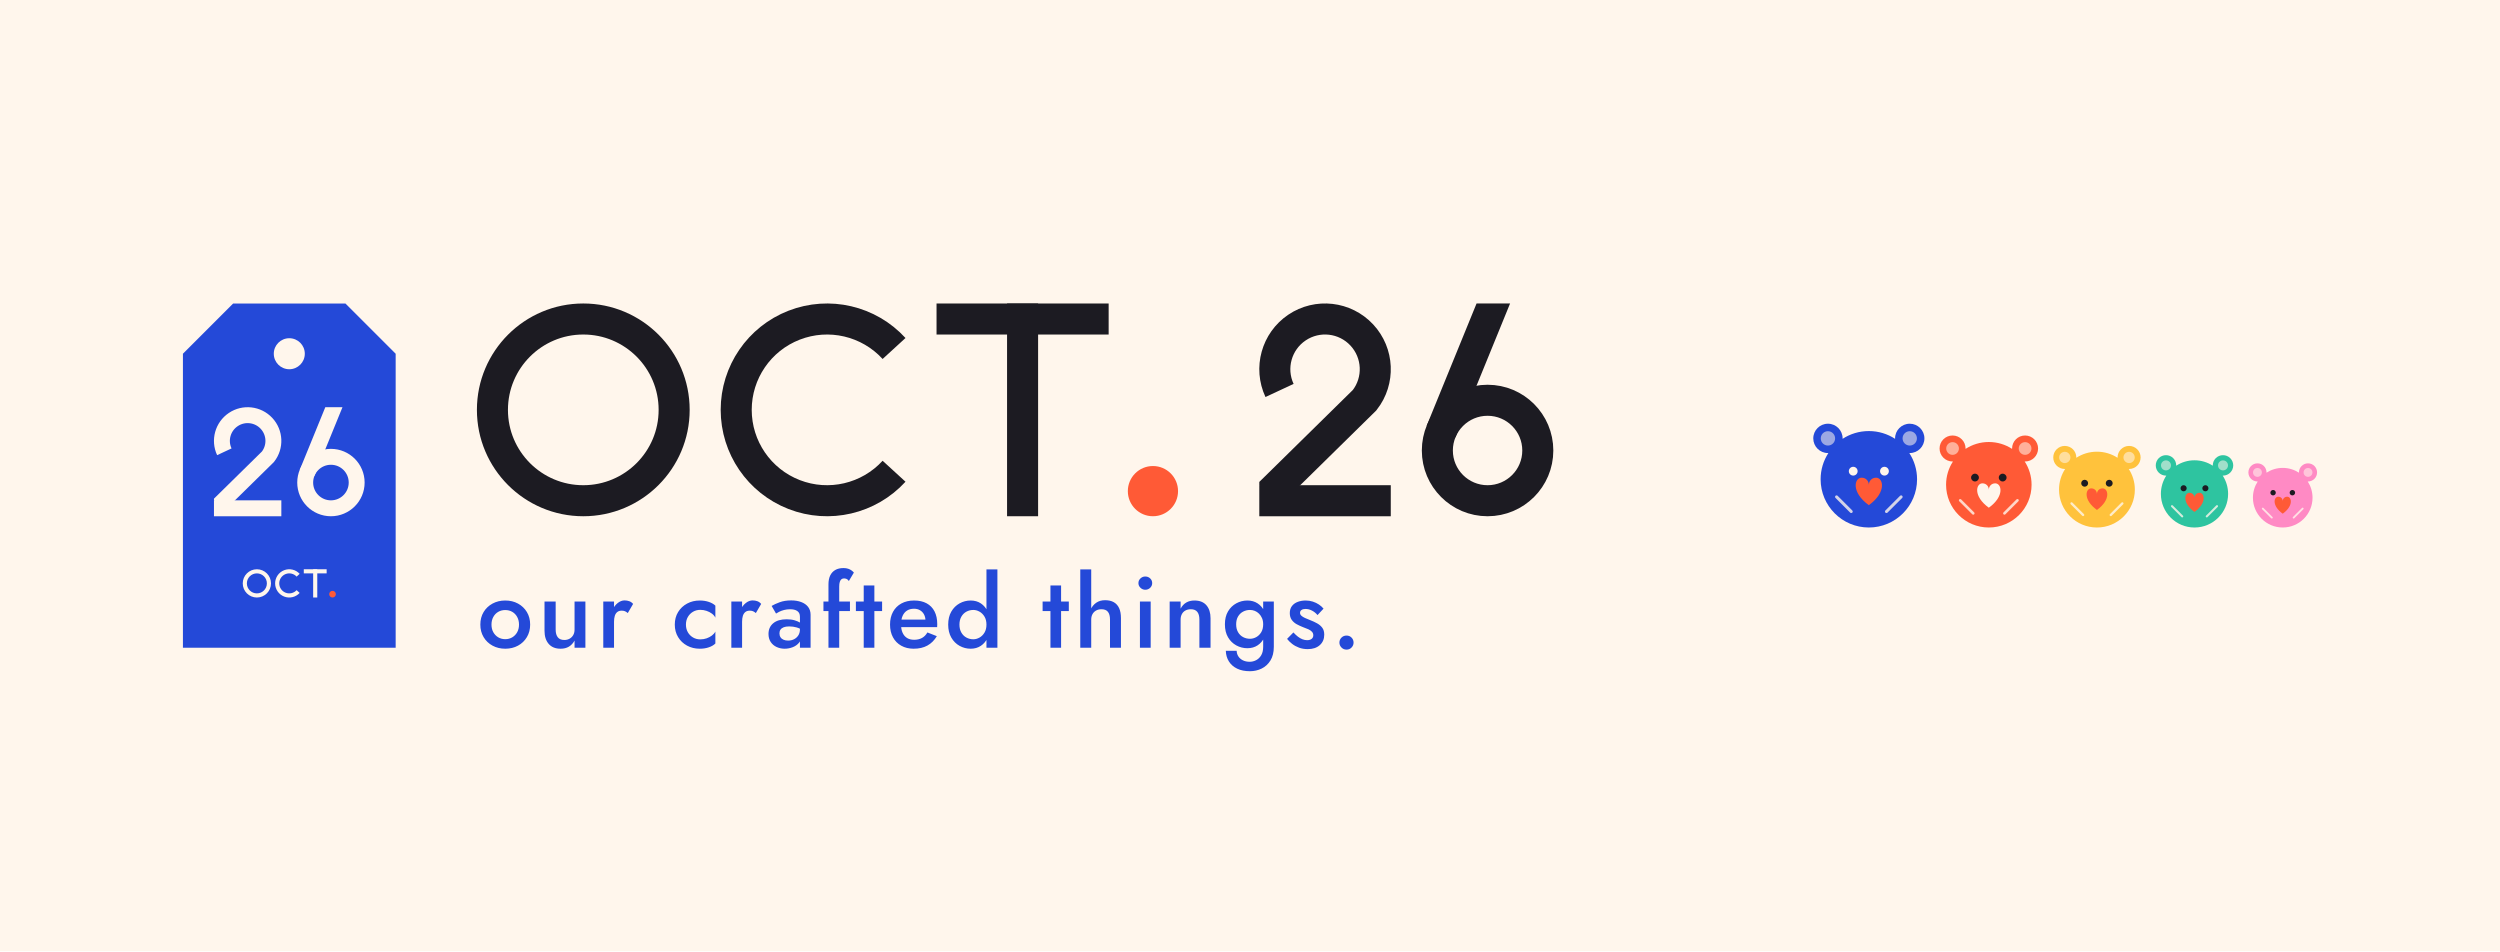
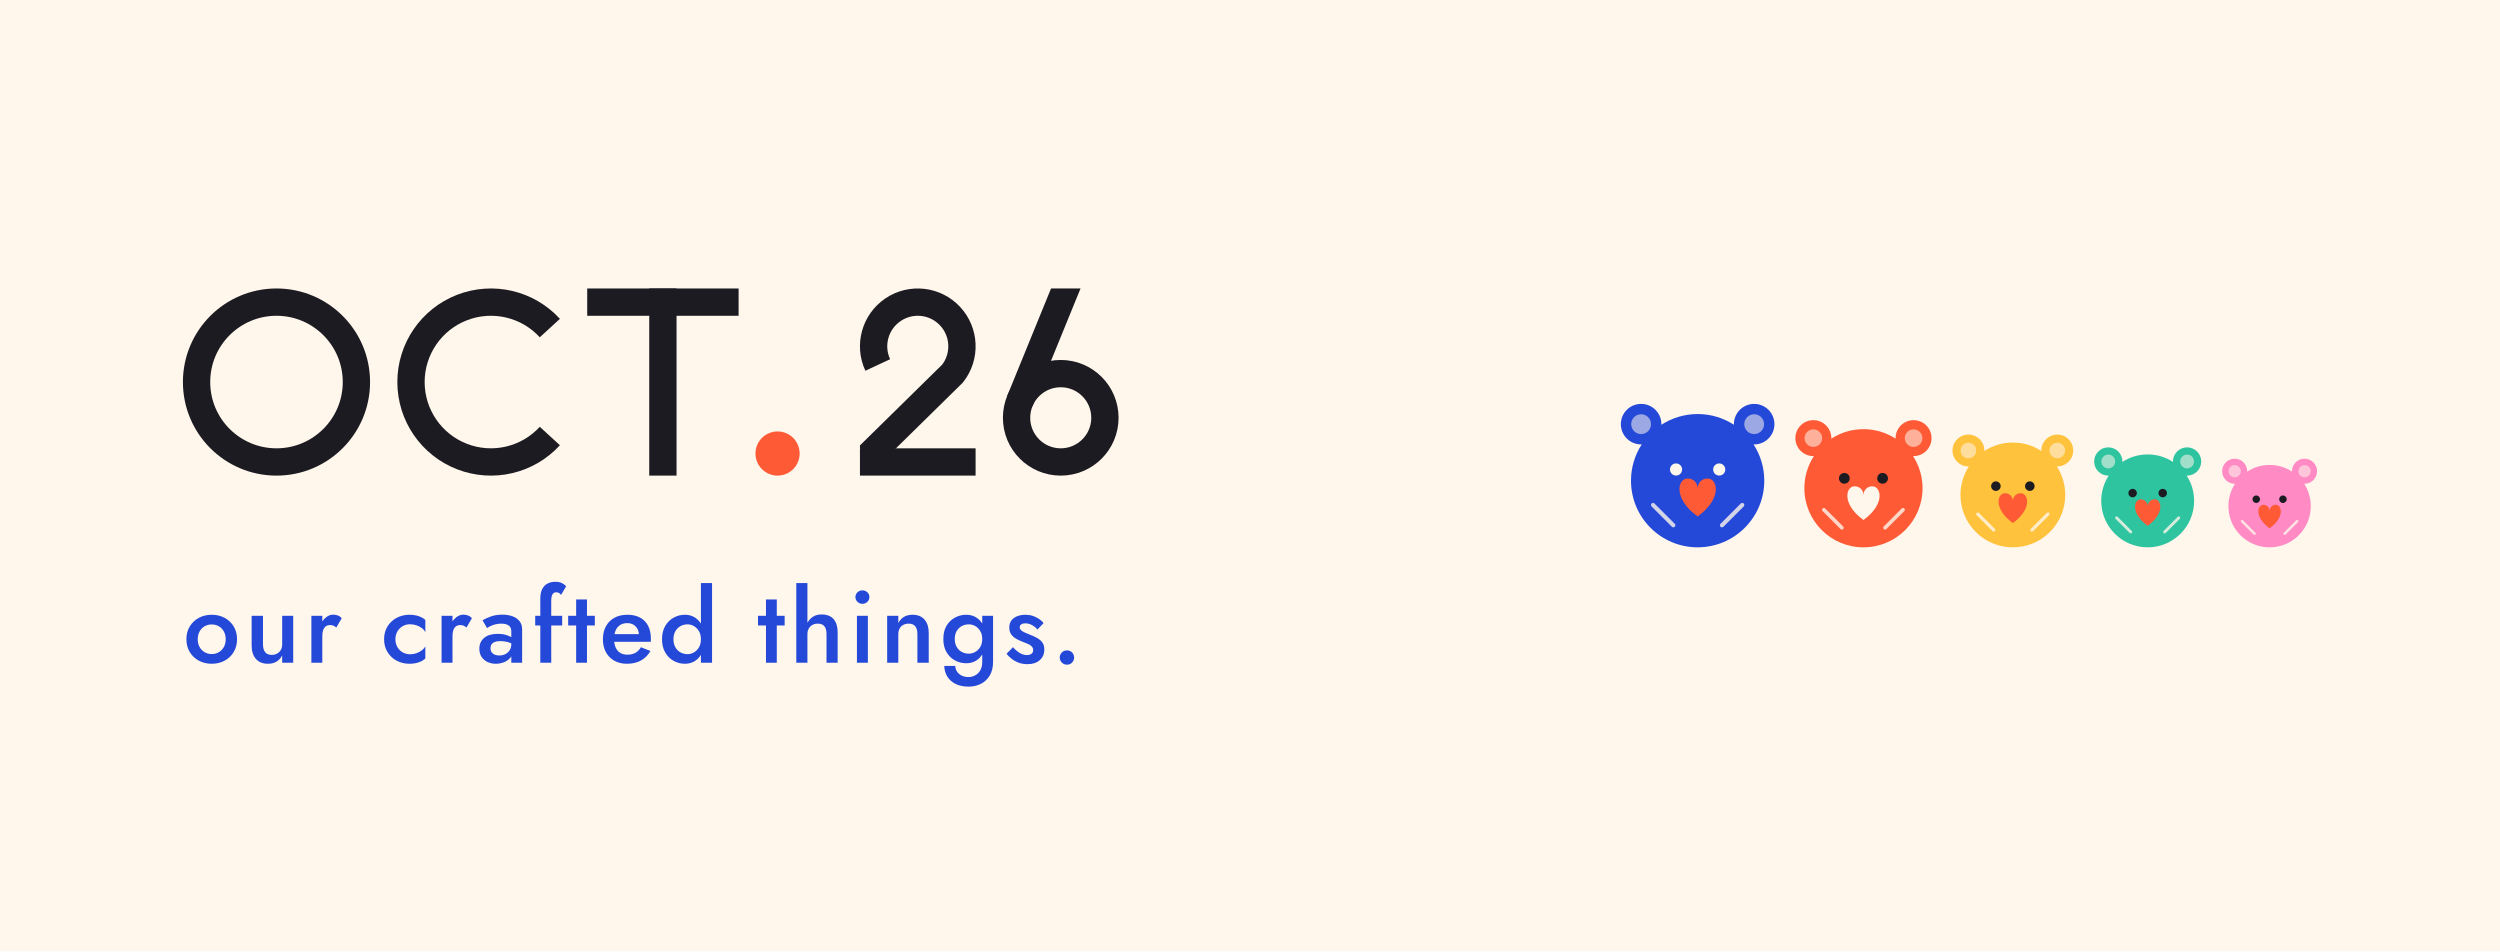
<svg xmlns="http://www.w3.org/2000/svg" viewBox="0 0 1640 624" width="1640" height="624">
  <rect width="1640" height="624" fill="#FFF6EC" />
-   <g transform="translate(120.00,199.10) scale(1.39556)">
-     <path d="M23.61,0 H76.39 L100.0,23.61 V161.80 H0 V23.61 Z" fill="#2449D8" />
-     <circle cx="50.0" cy="23.61" r="7.29" fill="#FFF6EC" />
-     <g transform="translate(14.59,100.00) scale(0.51246)">
-       <clipPath id="tn260">
-         <rect x="0.00" y="-100.00" width="61.80" height="100.00" />
-       </clipPath>
-       <g clip-path="url(#tn260)">
-         <path d="M9.51,-59.12 A23.61,23.61 0 1 1 49.50,-54.56 L4.38,-10.21" fill="none" stroke="#FFF6EC" stroke-width="14.59" />
-         <rect x="0.00" y="-14.59" width="61.80" height="14.59" fill="#FFF6EC" />
-       </g>
-       <clipPath id="tn261">
-         <rect x="61.80" y="-100.00" width="90.98" height="114.59" />
-       </clipPath>
-       <g clip-path="url(#tn261)">
-         <circle cx="107.29" cy="-30.90" r="23.61" fill="none" stroke="#FFF6EC" stroke-width="14.59" />
-         <line x1="115.95" y1="-114.59" x2="85.44" y2="-39.82" stroke="#FFF6EC" stroke-width="14.59" />
-       </g>
-     </g>
-     <g transform="translate(28.12,138.20) scale(0.13281)">
-       <circle cx="50.00" cy="-50.00" r="42.71" fill="none" stroke="#FFF6EC" stroke-width="14.59" />
-       <path d="M196.08,-21.15 A42.71,42.71 0 1 1 196.08,-78.85" fill="none" stroke="#FFF6EC" stroke-width="14.59" />
-       <rect x="216.05" y="-100.00" width="80.90" height="14.59" fill="#FFF6EC" />
-       <rect x="249.20" y="-100.00" width="14.59" height="100.00" fill="#FFF6EC" />
-       <circle cx="317.77" cy="-11.80" r="11.80" fill="#FF5A36" />
-     </g>
-   </g>
-   <g transform="translate(312.86,338.65)">
-     <g transform="scale(1.39556)">
+   <g transform="translate(120.00,312.00)">
+     <g transform="scale(1.22755)">
      <circle cx="50.00" cy="-50.00" r="42.71" fill="none" stroke="#1C1B22" stroke-width="14.59" />
      <path d="M196.08,-21.15 A42.71,42.71 0 1 1 196.08,-78.85" fill="none" stroke="#1C1B22" stroke-width="14.59" />
      <rect x="216.05" y="-100.00" width="80.90" height="14.59" fill="#1C1B22" />
      <rect x="249.20" y="-100.00" width="14.59" height="100.00" fill="#1C1B22" />
      <circle cx="317.77" cy="-11.80" r="11.80" fill="#FF5A36" />
-       <clipPath id="bn255">
-         <rect x="367.77" y="-100.00" width="61.80" height="100.00" />
+       <clipPath id="bn175">
+         <rect x="361.80" y="-100.00" width="61.80" height="100.00" />
      </clipPath>
-       <g clip-path="url(#bn255)">
-         <path d="M377.28,-59.12 A23.61,23.61 0 1 1 417.27,-54.56 L372.15,-10.21" fill="none" stroke="#1C1B22" stroke-width="14.59" />
-         <rect x="367.77" y="-14.59" width="61.80" height="14.59" fill="#1C1B22" />
+       <g clip-path="url(#bn175)">
+         <path d="M371.31,-59.12 A23.61,23.61 0 1 1 411.31,-54.56 L366.18,-10.21" fill="none" stroke="#1C1B22" stroke-width="14.59" />
+         <rect x="361.80" y="-14.59" width="61.80" height="14.59" fill="#1C1B22" />
      </g>
-       <clipPath id="bn256">
-         <rect x="429.57" y="-100.00" width="90.98" height="114.59" />
+       <clipPath id="bn176">
+         <rect x="423.61" y="-100.00" width="90.98" height="114.59" />
      </clipPath>
-       <g clip-path="url(#bn256)">
-         <circle cx="475.07" cy="-30.90" r="23.61" fill="none" stroke="#1C1B22" stroke-width="14.59" />
-         <line x1="483.72" y1="-114.59" x2="453.21" y2="-39.82" stroke="#1C1B22" stroke-width="14.59" />
+       <g clip-path="url(#bn176)">
+         <circle cx="469.10" cy="-30.90" r="23.61" fill="none" stroke="#1C1B22" stroke-width="14.59" />
+         <line x1="477.75" y1="-114.59" x2="447.24" y2="-39.82" stroke="#1C1B22" stroke-width="14.59" />
      </g>
    </g>
  </g>
-   <g transform="translate(312.86,424.90)">
-     <path transform="translate(0.00,0.00)" d="M2.24 -15.155Q2.24 -10.542 4.382 -6.951Q6.523 -3.36 10.246 -1.351Q13.969 0.659 18.581 0.659Q23.259 0.659 26.949 -1.351Q30.639 -3.36 32.78 -6.951Q34.921 -10.542 34.921 -15.155Q34.921 -19.833 32.78 -23.391Q30.639 -26.949 26.949 -28.958Q23.259 -30.968 18.581 -30.968Q13.969 -30.968 10.246 -28.958Q6.523 -26.949 4.382 -23.391Q2.24 -19.833 2.24 -15.155ZM9.554 -15.155Q9.554 -17.988 10.74 -20.162Q11.926 -22.337 13.969 -23.523Q16.011 -24.709 18.581 -24.709Q21.151 -24.709 23.193 -23.523Q25.236 -22.337 26.422 -20.162Q27.608 -17.988 27.608 -15.155Q27.608 -12.321 26.422 -10.18Q25.236 -8.039 23.193 -6.82Q21.151 -5.601 18.581 -5.601Q16.011 -5.601 13.969 -6.82Q11.926 -8.039 10.74 -10.18Q9.554 -12.321 9.554 -15.155ZM51.657 -11.86V-30.309H44.344V-11.069Q44.344 -5.666 47.078 -2.504Q49.812 0.659 54.886 0.659Q58.049 0.659 60.322 -0.692Q62.595 -2.043 64.045 -4.678V0.0H71.161V-30.309H64.045V-11.86Q64.045 -9.818 63.188 -8.302Q62.331 -6.787 60.816 -5.93Q59.3 -5.073 57.324 -5.073Q54.425 -5.073 53.041 -6.853Q51.657 -8.632 51.657 -11.86ZM89.939 -30.309H82.889V0.0H89.939ZM98.966 -22.732 102.458 -28.728Q101.404 -29.98 99.954 -30.507Q98.505 -31.034 96.857 -31.034Q94.551 -31.034 92.41 -29.354Q90.269 -27.674 88.918 -24.873Q87.567 -22.073 87.567 -18.449L89.939 -17.065Q89.939 -19.24 90.433 -20.854Q90.927 -22.468 92.048 -23.391Q93.168 -24.313 94.947 -24.313Q96.264 -24.313 97.154 -23.918Q98.043 -23.523 98.966 -22.732ZM137.116 -15.155Q137.116 -17.988 138.368 -20.162Q139.62 -22.337 141.761 -23.588Q143.903 -24.84 146.538 -24.84Q148.647 -24.84 150.623 -24.181Q152.6 -23.523 154.148 -22.369Q155.697 -21.216 156.422 -19.701V-27.608Q154.84 -29.123 152.139 -30.046Q149.437 -30.968 146.209 -30.968Q141.596 -30.968 137.874 -28.958Q134.151 -26.949 131.977 -23.391Q129.802 -19.833 129.802 -15.155Q129.802 -10.542 131.977 -6.951Q134.151 -3.36 137.874 -1.351Q141.596 0.659 146.209 0.659Q149.437 0.659 152.139 -0.264Q154.84 -1.186 156.422 -2.767V-10.608Q155.697 -9.159 154.181 -8.006Q152.666 -6.853 150.722 -6.161Q148.778 -5.469 146.538 -5.469Q143.903 -5.469 141.761 -6.721Q139.62 -7.973 138.368 -10.147Q137.116 -12.321 137.116 -15.155ZM173.948 -30.309H166.898V0.0H173.948ZM182.975 -22.732 186.467 -28.728Q185.413 -29.98 183.963 -30.507Q182.514 -31.034 180.866 -31.034Q178.56 -31.034 176.419 -29.354Q174.278 -27.674 172.927 -24.873Q171.576 -22.073 171.576 -18.449L173.948 -17.065Q173.948 -19.24 174.442 -20.854Q174.936 -22.468 176.057 -23.391Q177.177 -24.313 178.956 -24.313Q180.273 -24.313 181.163 -23.918Q182.053 -23.523 182.975 -22.732ZM198.459 -9.422Q198.459 -10.872 199.151 -11.86Q199.843 -12.848 201.226 -13.408Q202.61 -13.969 204.85 -13.969Q207.42 -13.969 209.726 -13.31Q212.032 -12.651 214.075 -11.201V-14.825Q213.482 -15.55 212.032 -16.439Q210.583 -17.329 208.375 -17.988Q206.168 -18.647 203.137 -18.647Q197.471 -18.647 194.374 -16.044Q191.277 -13.441 191.277 -9.027Q191.277 -5.93 192.727 -3.756Q194.176 -1.581 196.614 -0.461Q199.052 0.659 201.885 0.659Q204.521 0.659 207.058 -0.297Q209.594 -1.252 211.274 -3.229Q212.955 -5.205 212.955 -8.104L211.9 -12.058Q211.9 -9.752 210.846 -8.104Q209.792 -6.457 208.046 -5.568Q206.3 -4.678 204.125 -4.678Q202.478 -4.678 201.193 -5.205Q199.909 -5.732 199.184 -6.82Q198.459 -7.907 198.459 -9.422ZM196.219 -22.402Q196.944 -22.864 198.261 -23.555Q199.579 -24.247 201.457 -24.741Q203.335 -25.236 205.443 -25.236Q206.827 -25.236 208.013 -24.972Q209.199 -24.709 210.088 -24.116Q210.978 -23.523 211.439 -22.6Q211.9 -21.678 211.9 -20.228V0.0H218.885V-21.612Q218.885 -24.643 217.27 -26.751Q215.656 -28.86 212.757 -29.947Q209.858 -31.034 206.168 -31.034Q201.885 -31.034 198.657 -29.848Q195.428 -28.662 193.32 -27.41ZM227.319 -30.309V-24.05H244.713V-30.309ZM243.989 -43.751 247.283 -49.285Q246.756 -49.944 245.833 -50.636Q244.911 -51.328 243.593 -51.789Q242.275 -52.25 240.496 -52.25Q237.268 -52.25 235.094 -50.998Q232.919 -49.747 231.766 -47.407Q230.613 -45.068 230.613 -41.51V0.0H237.663V-40.127Q237.663 -42.037 238.059 -43.223Q238.454 -44.409 239.146 -44.937Q239.838 -45.464 240.826 -45.464Q241.617 -45.464 242.473 -45.134Q243.33 -44.805 243.989 -43.751ZM248.601 -30.309V-24.05H265.798V-30.309ZM253.74 -40.851V0.0H260.724V-40.851ZM286.487 0.659Q291.758 0.659 295.514 -1.417Q299.27 -3.492 301.708 -7.577L295.514 -10.015Q294.13 -7.577 291.956 -6.391Q289.782 -5.205 286.817 -5.205Q284.049 -5.205 282.139 -6.391Q280.228 -7.577 279.206 -9.883Q278.185 -12.19 278.251 -15.418Q278.251 -18.713 279.272 -20.953Q280.294 -23.193 282.172 -24.379Q284.049 -25.565 286.751 -25.565Q288.991 -25.565 290.671 -24.577Q292.351 -23.588 293.307 -21.809Q294.262 -20.03 294.262 -17.592Q294.262 -17.131 294.032 -16.472Q293.801 -15.813 293.603 -15.418L295.778 -18.449H275.286V-13.507H301.905Q301.905 -13.771 301.938 -14.364Q301.971 -14.957 301.971 -15.484Q301.971 -20.36 300.192 -23.819Q298.413 -27.278 295.02 -29.123Q291.627 -30.968 286.817 -30.968Q282.007 -30.968 278.449 -29.024Q274.891 -27.081 272.947 -23.523Q271.003 -19.964 271.003 -15.155Q271.003 -10.411 272.914 -6.853Q274.825 -3.294 278.35 -1.318Q281.875 0.659 286.487 0.659ZM334.257 -51.394V0.0H341.439V-51.394ZM309.153 -15.155Q309.153 -10.213 311.196 -6.655Q313.238 -3.097 316.632 -1.219Q320.025 0.659 323.912 0.659Q327.734 0.659 330.6 -1.252Q333.466 -3.163 335.147 -6.721Q336.827 -10.279 336.827 -15.155Q336.827 -20.096 335.147 -23.621Q333.466 -27.146 330.6 -29.057Q327.734 -30.968 323.912 -30.968Q320.025 -30.968 316.632 -29.09Q313.238 -27.212 311.196 -23.687Q309.153 -20.162 309.153 -15.155ZM316.533 -15.155Q316.533 -18.185 317.785 -20.36Q319.037 -22.534 321.112 -23.654Q323.188 -24.774 325.626 -24.774Q327.734 -24.774 329.711 -23.654Q331.687 -22.534 332.972 -20.393Q334.257 -18.251 334.257 -15.155Q334.257 -12.058 332.972 -9.916Q331.687 -7.775 329.711 -6.655Q327.734 -5.535 325.626 -5.535Q323.188 -5.535 321.112 -6.655Q319.037 -7.775 317.785 -9.949Q316.533 -12.124 316.533 -15.155ZM371.089 -30.309V-24.05H388.286V-30.309ZM376.229 -40.851V0.0H383.213V-40.851ZM402.98 -51.394H395.798V0.0H402.98ZM415.301 -18.449V0.0H422.483V-19.437Q422.483 -23.325 421.297 -25.927Q420.111 -28.53 417.805 -29.848Q415.499 -31.166 412.073 -31.166Q408.646 -31.166 406.241 -29.486Q403.836 -27.805 402.552 -24.939Q401.267 -22.073 401.267 -18.449H402.98Q402.98 -20.492 403.803 -22.007Q404.627 -23.523 406.142 -24.379Q407.658 -25.236 409.701 -25.236Q412.6 -25.236 413.95 -23.523Q415.301 -21.809 415.301 -18.449ZM433.948 -42.367Q433.948 -40.588 435.299 -39.303Q436.649 -38.018 438.428 -38.018Q440.339 -38.018 441.657 -39.303Q442.975 -40.588 442.975 -42.367Q442.975 -44.212 441.657 -45.464Q440.339 -46.716 438.428 -46.716Q436.649 -46.716 435.299 -45.464Q433.948 -44.212 433.948 -42.367ZM434.936 -30.309V0.0H441.986V-30.309ZM473.943 -18.449V0.0H481.256V-19.306Q481.256 -24.709 478.555 -27.838Q475.853 -30.968 470.714 -30.968Q467.617 -30.968 465.344 -29.65Q463.071 -28.332 461.621 -25.631V-30.309H454.439V0.0H461.621V-18.449Q461.621 -20.492 462.445 -22.04Q463.269 -23.588 464.784 -24.412Q466.3 -25.236 468.342 -25.236Q471.175 -25.236 472.559 -23.523Q473.943 -21.809 473.943 -18.449ZM491.272 2.043Q491.403 5.996 493.314 9.027Q495.225 12.058 498.717 13.738Q502.209 15.418 507.085 15.418Q511.236 15.418 514.794 13.672Q518.352 11.926 520.559 8.368Q522.767 4.81 522.767 -0.659V-30.309H515.782V-0.659Q515.782 2.767 514.498 4.942Q513.213 7.116 511.17 8.17Q509.128 9.225 506.953 9.225Q504.384 9.225 502.473 8.269Q500.562 7.314 499.508 5.699Q498.454 4.085 498.388 2.043ZM490.679 -15.352Q490.679 -10.345 492.721 -6.853Q494.764 -3.36 498.157 -1.515Q501.55 0.329 505.438 0.329Q509.259 0.329 512.126 -1.548Q514.992 -3.426 516.672 -6.951Q518.352 -10.476 518.352 -15.352Q518.352 -20.294 516.672 -23.753Q514.992 -27.212 512.126 -29.09Q509.259 -30.968 505.438 -30.968Q501.55 -30.968 498.157 -29.123Q494.764 -27.278 492.721 -23.819Q490.679 -20.36 490.679 -15.352ZM498.058 -15.352Q498.058 -18.383 499.31 -20.492Q500.562 -22.6 502.638 -23.687Q504.713 -24.774 507.151 -24.774Q508.732 -24.774 510.248 -24.181Q511.763 -23.588 513.015 -22.369Q514.267 -21.151 515.025 -19.404Q515.782 -17.658 515.782 -15.352Q515.782 -12.255 514.498 -10.147Q513.213 -8.039 511.236 -6.951Q509.259 -5.864 507.151 -5.864Q504.713 -5.864 502.638 -6.951Q500.562 -8.039 499.31 -10.18Q498.058 -12.321 498.058 -15.352ZM535.615 -10.015 531.464 -5.798Q532.782 -4.085 534.759 -2.537Q536.735 -0.988 539.305 -0.033Q541.875 0.922 545.037 0.922Q549.979 0.922 552.911 -1.68Q555.843 -4.283 555.843 -8.566Q555.843 -11.333 554.591 -13.046Q553.339 -14.759 551.231 -15.945Q549.123 -17.131 546.553 -18.12Q544.708 -18.844 543.225 -19.503Q541.743 -20.162 540.853 -20.986Q539.964 -21.809 539.964 -22.864Q539.964 -24.116 540.952 -24.774Q541.941 -25.433 543.522 -25.433Q545.762 -25.433 547.871 -24.313Q549.979 -23.193 551.429 -21.414L555.382 -25.631Q554.13 -27.146 552.351 -28.332Q550.572 -29.518 548.365 -30.243Q546.158 -30.968 543.654 -30.968Q540.886 -30.968 538.481 -30.079Q536.076 -29.189 534.66 -27.344Q533.243 -25.499 533.243 -22.732Q533.243 -20.03 534.528 -18.251Q535.813 -16.472 537.823 -15.385Q539.832 -14.298 541.875 -13.507Q543.917 -12.783 545.433 -12.091Q546.948 -11.399 547.805 -10.443Q548.661 -9.488 548.661 -8.17Q548.661 -6.655 547.574 -5.798Q546.487 -4.942 544.576 -4.942Q543.061 -4.942 541.545 -5.535Q540.03 -6.128 538.58 -7.248Q537.131 -8.368 535.615 -10.015ZM565.793 -3.36Q565.793 -1.515 567.143 -0.132Q568.494 1.252 570.471 1.252Q572.447 1.252 573.765 -0.132Q575.083 -1.515 575.083 -3.36Q575.083 -5.271 573.765 -6.622Q572.447 -7.973 570.471 -7.973Q568.494 -7.973 567.143 -6.622Q565.793 -5.271 565.793 -3.36Z" fill="#2449D8" />
+   <g transform="translate(120.00,434.76)">
+     <path transform="translate(0.00,0.00)" d="M2.277 -15.406Q2.277 -10.717 4.454 -7.067Q6.631 -3.416 10.416 -1.373Q14.2 0.67 18.889 0.67Q23.645 0.67 27.396 -1.373Q31.147 -3.416 33.324 -7.067Q35.501 -10.717 35.501 -15.406Q35.501 -20.162 33.324 -23.779Q31.147 -27.396 27.396 -29.439Q23.645 -31.482 18.889 -31.482Q14.2 -31.482 10.416 -29.439Q6.631 -27.396 4.454 -23.779Q2.277 -20.162 2.277 -15.406ZM9.713 -15.406Q9.713 -18.286 10.918 -20.497Q12.124 -22.707 14.2 -23.913Q16.277 -25.119 18.889 -25.119Q21.502 -25.119 23.578 -23.913Q25.655 -22.707 26.86 -20.497Q28.066 -18.286 28.066 -15.406Q28.066 -12.526 26.86 -10.349Q25.655 -8.172 23.578 -6.933Q21.502 -5.694 18.889 -5.694Q16.277 -5.694 14.2 -6.933Q12.124 -8.172 10.918 -10.349Q9.713 -12.526 9.713 -15.406ZM52.515 -12.057V-30.812H45.08V-11.253Q45.08 -5.761 47.86 -2.545Q50.639 0.67 55.797 0.67Q59.012 0.67 61.323 -0.703Q63.634 -2.076 65.108 -4.756V0.0H72.342V-30.812H65.108V-12.057Q65.108 -9.981 64.237 -8.44Q63.366 -6.899 61.826 -6.029Q60.285 -5.158 58.276 -5.158Q55.328 -5.158 53.922 -6.966Q52.515 -8.775 52.515 -12.057ZM91.432 -30.812H84.265V0.0H91.432ZM100.609 -23.109 104.159 -29.205Q103.087 -30.477 101.614 -31.013Q100.14 -31.549 98.466 -31.549Q96.121 -31.549 93.944 -29.841Q91.767 -28.133 90.394 -25.286Q89.021 -22.439 89.021 -18.755L91.432 -17.349Q91.432 -19.559 91.935 -21.2Q92.437 -22.841 93.576 -23.779Q94.715 -24.717 96.523 -24.717Q97.863 -24.717 98.767 -24.315Q99.671 -23.913 100.609 -23.109ZM139.392 -15.406Q139.392 -18.286 140.665 -20.497Q141.938 -22.707 144.115 -23.98Q146.292 -25.253 148.971 -25.253Q151.115 -25.253 153.124 -24.583Q155.134 -23.913 156.708 -22.741Q158.282 -21.569 159.019 -20.028V-28.066Q157.411 -29.607 154.665 -30.544Q151.918 -31.482 148.636 -31.482Q143.947 -31.482 140.163 -29.439Q136.378 -27.396 134.168 -23.779Q131.957 -20.162 131.957 -15.406Q131.957 -10.717 134.168 -7.067Q136.378 -3.416 140.163 -1.373Q143.947 0.67 148.636 0.67Q151.918 0.67 154.665 -0.268Q157.411 -1.206 159.019 -2.813V-10.784Q158.282 -9.311 156.741 -8.138Q155.201 -6.966 153.224 -6.263Q151.248 -5.56 148.971 -5.56Q146.292 -5.56 144.115 -6.832Q141.938 -8.105 140.665 -10.315Q139.392 -12.526 139.392 -15.406ZM176.836 -30.812H169.669V0.0H176.836ZM186.013 -23.109 189.563 -29.205Q188.491 -30.477 187.018 -31.013Q185.544 -31.549 183.869 -31.549Q181.525 -31.549 179.348 -29.841Q177.171 -28.133 175.798 -25.286Q174.425 -22.439 174.425 -18.755L176.836 -17.349Q176.836 -19.559 177.339 -21.2Q177.841 -22.841 178.98 -23.779Q180.118 -24.717 181.927 -24.717Q183.267 -24.717 184.171 -24.315Q185.075 -23.913 186.013 -23.109ZM201.754 -9.579Q201.754 -11.052 202.457 -12.057Q203.161 -13.062 204.567 -13.631Q205.974 -14.2 208.251 -14.2Q210.864 -14.2 213.208 -13.531Q215.553 -12.861 217.629 -11.387V-15.071Q217.026 -15.808 215.553 -16.712Q214.079 -17.617 211.835 -18.286Q209.591 -18.956 206.51 -18.956Q200.749 -18.956 197.601 -16.31Q194.453 -13.665 194.453 -9.177Q194.453 -6.029 195.926 -3.818Q197.4 -1.608 199.878 -0.469Q202.357 0.67 205.237 0.67Q207.916 0.67 210.495 -0.301Q213.074 -1.273 214.782 -3.282Q216.49 -5.292 216.49 -8.239L215.419 -12.258Q215.419 -9.914 214.347 -8.239Q213.275 -6.564 211.5 -5.66Q209.725 -4.756 207.515 -4.756Q205.84 -4.756 204.534 -5.292Q203.228 -5.828 202.491 -6.933Q201.754 -8.038 201.754 -9.579ZM199.477 -22.774Q200.213 -23.243 201.553 -23.947Q202.893 -24.65 204.802 -25.152Q206.711 -25.655 208.854 -25.655Q210.261 -25.655 211.467 -25.387Q212.672 -25.119 213.577 -24.516Q214.481 -23.913 214.95 -22.975Q215.419 -22.038 215.419 -20.564V0.0H222.519V-21.971Q222.519 -25.052 220.878 -27.195Q219.237 -29.339 216.289 -30.444Q213.342 -31.549 209.591 -31.549Q205.237 -31.549 201.955 -30.343Q198.673 -29.138 196.529 -27.865ZM231.093 -30.812V-24.449H248.776V-30.812ZM248.039 -44.477 251.389 -50.104Q250.853 -50.773 249.915 -51.477Q248.977 -52.18 247.638 -52.649Q246.298 -53.118 244.489 -53.118Q241.207 -53.118 238.997 -51.845Q236.786 -50.572 235.614 -48.195Q234.442 -45.817 234.442 -42.2V0.0H241.609V-40.793Q241.609 -42.735 242.011 -43.941Q242.413 -45.147 243.116 -45.683Q243.82 -46.219 244.824 -46.219Q245.628 -46.219 246.499 -45.884Q247.37 -45.549 248.039 -44.477ZM252.728 -30.812V-24.449H270.211V-30.812ZM257.953 -41.53V0.0H265.053V-41.53ZM291.244 0.67Q296.602 0.67 300.42 -1.44Q304.239 -3.55 306.717 -7.703L300.42 -10.181Q299.014 -7.703 296.803 -6.497Q294.593 -5.292 291.579 -5.292Q288.765 -5.292 286.823 -6.497Q284.88 -7.703 283.842 -10.048Q282.804 -12.392 282.871 -15.674Q282.871 -19.023 283.909 -21.301Q284.947 -23.578 286.856 -24.784Q288.765 -25.99 291.512 -25.99Q293.789 -25.99 295.497 -24.985Q297.205 -23.98 298.177 -22.172Q299.148 -20.363 299.148 -17.885Q299.148 -17.416 298.913 -16.746Q298.679 -16.076 298.478 -15.674L300.688 -18.755H279.857V-13.732H306.918Q306.918 -14 306.951 -14.602Q306.985 -15.205 306.985 -15.741Q306.985 -20.698 305.176 -24.214Q303.368 -27.731 299.918 -29.607Q296.468 -31.482 291.579 -31.482Q286.689 -31.482 283.072 -29.506Q279.455 -27.53 277.479 -23.913Q275.503 -20.296 275.503 -15.406Q275.503 -10.583 277.445 -6.966Q279.388 -3.349 282.971 -1.34Q286.555 0.67 291.244 0.67ZM339.807 -52.247V0.0H347.108V-52.247ZM314.286 -15.406Q314.286 -10.382 316.363 -6.765Q318.439 -3.148 321.889 -1.239Q325.338 0.67 329.29 0.67Q333.175 0.67 336.089 -1.273Q339.003 -3.215 340.711 -6.832Q342.419 -10.449 342.419 -15.406Q342.419 -20.43 340.711 -24.014Q339.003 -27.597 336.089 -29.54Q333.175 -31.482 329.29 -31.482Q325.338 -31.482 321.889 -29.573Q318.439 -27.664 316.363 -24.081Q314.286 -20.497 314.286 -15.406ZM321.788 -15.406Q321.788 -18.487 323.061 -20.698Q324.334 -22.908 326.444 -24.047Q328.554 -25.186 331.032 -25.186Q333.175 -25.186 335.185 -24.047Q337.194 -22.908 338.501 -20.731Q339.807 -18.554 339.807 -15.406Q339.807 -12.258 338.501 -10.081Q337.194 -7.904 335.185 -6.765Q333.175 -5.627 331.032 -5.627Q328.554 -5.627 326.444 -6.765Q324.334 -7.904 323.061 -10.114Q321.788 -12.325 321.788 -15.406ZM377.25 -30.812V-24.449H394.733V-30.812ZM382.475 -41.53V0.0H389.575V-41.53ZM409.67 -52.247H402.369V0.0H409.67ZM422.196 -18.755V0.0H429.497V-19.76Q429.497 -23.712 428.292 -26.358Q427.086 -29.004 424.742 -30.343Q422.397 -31.683 418.914 -31.683Q415.431 -31.683 412.986 -29.975Q410.541 -28.267 409.235 -25.353Q407.929 -22.439 407.929 -18.755H409.67Q409.67 -20.832 410.508 -22.372Q411.345 -23.913 412.886 -24.784Q414.426 -25.655 416.503 -25.655Q419.45 -25.655 420.823 -23.913Q422.196 -22.172 422.196 -18.755ZM441.153 -43.07Q441.153 -41.262 442.526 -39.956Q443.899 -38.649 445.707 -38.649Q447.65 -38.649 448.99 -39.956Q450.329 -41.262 450.329 -43.07Q450.329 -44.946 448.99 -46.219Q447.65 -47.491 445.707 -47.491Q443.899 -47.491 442.526 -46.219Q441.153 -44.946 441.153 -43.07ZM442.157 -30.812V0.0H449.325V-30.812ZM481.812 -18.755V0.0H489.247V-19.626Q489.247 -25.119 486.5 -28.3Q483.754 -31.482 478.529 -31.482Q475.381 -31.482 473.07 -30.143Q470.759 -28.803 469.286 -26.057V-30.812H461.984V0.0H469.286V-18.755Q469.286 -20.832 470.123 -22.406Q470.96 -23.98 472.501 -24.817Q474.041 -25.655 476.118 -25.655Q478.998 -25.655 480.405 -23.913Q481.812 -22.172 481.812 -18.755ZM499.428 2.076Q499.562 6.095 501.505 9.177Q503.447 12.258 506.997 13.966Q510.547 15.674 515.504 15.674Q519.724 15.674 523.341 13.899Q526.958 12.124 529.202 8.507Q531.446 4.89 531.446 -0.67V-30.812H524.346V-0.67Q524.346 2.813 523.04 5.024Q521.734 7.234 519.657 8.306Q517.581 9.378 515.37 9.378Q512.758 9.378 510.815 8.406Q508.873 7.435 507.801 5.794Q506.729 4.153 506.662 2.076ZM498.825 -15.607Q498.825 -10.516 500.902 -6.966Q502.978 -3.416 506.428 -1.541Q509.878 0.335 513.83 0.335Q517.715 0.335 520.628 -1.574Q523.542 -3.483 525.25 -7.067Q526.958 -10.65 526.958 -15.607Q526.958 -20.631 525.25 -24.148Q523.542 -27.664 520.628 -29.573Q517.715 -31.482 513.83 -31.482Q509.878 -31.482 506.428 -29.607Q502.978 -27.731 500.902 -24.214Q498.825 -20.698 498.825 -15.607ZM506.327 -15.607Q506.327 -18.688 507.6 -20.832Q508.873 -22.975 510.983 -24.081Q513.093 -25.186 515.571 -25.186Q517.179 -25.186 518.719 -24.583Q520.26 -23.98 521.533 -22.741Q522.805 -21.502 523.576 -19.727Q524.346 -17.952 524.346 -15.607Q524.346 -12.459 523.04 -10.315Q521.734 -8.172 519.724 -7.067Q517.715 -5.962 515.571 -5.962Q513.093 -5.962 510.983 -7.067Q508.873 -8.172 507.6 -10.349Q506.327 -12.526 506.327 -15.607ZM544.508 -10.181 540.288 -5.895Q541.628 -4.153 543.637 -2.579Q545.647 -1.005 548.259 -0.033Q550.871 0.938 554.087 0.938Q559.11 0.938 562.091 -1.708Q565.072 -4.354 565.072 -8.708Q565.072 -11.521 563.799 -13.263Q562.526 -15.004 560.383 -16.21Q558.24 -17.416 555.627 -18.42Q553.752 -19.157 552.245 -19.827Q550.737 -20.497 549.833 -21.334Q548.929 -22.172 548.929 -23.243Q548.929 -24.516 549.934 -25.186Q550.938 -25.856 552.546 -25.856Q554.823 -25.856 556.967 -24.717Q559.11 -23.578 560.584 -21.77L564.603 -26.057Q563.33 -27.597 561.522 -28.803Q559.713 -30.009 557.469 -30.745Q555.225 -31.482 552.68 -31.482Q549.867 -31.482 547.422 -30.578Q544.977 -29.674 543.537 -27.798Q542.097 -25.923 542.097 -23.109Q542.097 -20.363 543.403 -18.554Q544.709 -16.746 546.752 -15.641Q548.795 -14.535 550.871 -13.732Q552.948 -12.995 554.488 -12.291Q556.029 -11.588 556.9 -10.617Q557.771 -9.646 557.771 -8.306Q557.771 -6.765 556.665 -5.895Q555.56 -5.024 553.618 -5.024Q552.077 -5.024 550.536 -5.627Q548.996 -6.229 547.522 -7.368Q546.049 -8.507 544.508 -10.181ZM575.186 -3.416Q575.186 -1.541 576.56 -0.134Q577.933 1.273 579.942 1.273Q581.952 1.273 583.291 -0.134Q584.631 -1.541 584.631 -3.416Q584.631 -5.359 583.291 -6.732Q581.952 -8.105 579.942 -8.105Q577.933 -8.105 576.56 -6.732Q575.186 -5.359 575.186 -3.416Z" fill="#2449D8" />
  </g>
-   <g transform="translate(1225.96,314.41) scale(0.7589)">
+   <g transform="translate(1113.65,315.33) scale(1.0487)">
    <path d="M 35.355,-48.034 C 28.353,-48.034 22.676,-42.357 22.676,-35.355 C 22.676,-35.228 22.682,-35.101 22.685,-34.975 C 16.157,-39.218 8.366,-41.685 0.000,-41.685 C -8.366,-41.685 -16.157,-39.218 -22.685,-34.975 C -22.681,-35.102 -22.676,-35.228 -22.676,-35.355 C -22.676,-42.358 -28.353,-48.034 -35.355,-48.034 C -42.358,-48.034 -48.034,-42.358 -48.034,-35.355 C -48.034,-28.353 -42.358,-22.676 -35.355,-22.676 C -35.227,-22.676 -35.101,-22.682 -34.975,-22.685 C -39.218,-16.157 -41.685,-8.367 -41.685,-0.001 C -41.685,23.022 -23.022,41.685 -0.000,41.685 C 23.022,41.685 41.685,23.022 41.685,0.000 C 41.685,-8.367 39.218,-16.157 34.975,-22.685 C 35.101,-22.682 35.227,-22.676 35.355,-22.676 C 42.357,-22.676 48.034,-28.353 48.034,-35.355 C 48.034,-42.358 42.358,-48.034 35.355,-48.034 Z" fill="#2449D8" />
-     <circle cx="-35.36" cy="-35.36" r="6.2" fill="#FFF6EC" opacity=".55" />
-     <circle cx="35.36" cy="-35.36" r="6.2" fill="#FFF6EC" opacity=".55" />
-     <line x1="-15.23" y1="27.88" x2="-27.90" y2="15.21" stroke="#FFF6EC" stroke-width="2.6" stroke-linecap="round" opacity=".8" />
-     <line x1="15.23" y1="27.88" x2="27.90" y2="15.21" stroke="#FFF6EC" stroke-width="2.6" stroke-linecap="round" opacity=".8" />
+     <circle cx="-35.36" cy="-35.36" r="6.2" fill="#FFF6EC" opacity="0.55" />
+     <circle cx="35.36" cy="-35.36" r="6.2" fill="#FFF6EC" opacity="0.55" />
+     <line x1="-15.23" y1="27.88" x2="-27.90" y2="15.21" stroke="#FFF6EC" stroke-width="2.6" stroke-linecap="round" opacity="0.8" />
+     <line x1="15.23" y1="27.88" x2="27.90" y2="15.21" stroke="#FFF6EC" stroke-width="2.6" stroke-linecap="round" opacity="0.8" />
    <circle cx="-13.5" cy="-7" r="3.8" fill="#FFF6EC" />
    <circle cx="13.5" cy="-7" r="3.8" fill="#FFF6EC" />
    <path d="M0.00,22.38 C-15.62,11.12 -12.50,-1.38 -6.25,-1.38 C-2.50,-1.38 0.00,1.50 0.00,4.88 C0.00,1.50 2.50,-1.38 6.25,-1.38 C12.50,-1.38 15.62,11.12 0.00,22.38 Z" fill="#FF5A36" />
  </g>
-   <g transform="translate(1304.67,318.00) scale(0.6728)">
+   <g transform="translate(1222.43,320.29) scale(0.9298)">
    <path d="M 35.355,-48.034 C 28.353,-48.034 22.676,-42.357 22.676,-35.355 C 22.676,-35.228 22.682,-35.101 22.685,-34.975 C 16.157,-39.218 8.366,-41.685 0.000,-41.685 C -8.366,-41.685 -16.157,-39.218 -22.685,-34.975 C -22.681,-35.102 -22.676,-35.228 -22.676,-35.355 C -22.676,-42.358 -28.353,-48.034 -35.355,-48.034 C -42.358,-48.034 -48.034,-42.358 -48.034,-35.355 C -48.034,-28.353 -42.358,-22.676 -35.355,-22.676 C -35.227,-22.676 -35.101,-22.682 -34.975,-22.685 C -39.218,-16.157 -41.685,-8.367 -41.685,-0.001 C -41.685,23.022 -23.022,41.685 -0.000,41.685 C 23.022,41.685 41.685,23.022 41.685,0.000 C 41.685,-8.367 39.218,-16.157 34.975,-22.685 C 35.101,-22.682 35.227,-22.676 35.355,-22.676 C 42.357,-22.676 48.034,-28.353 48.034,-35.355 C 48.034,-42.358 42.358,-48.034 35.355,-48.034 Z" fill="#FF5A36" />
-     <circle cx="-35.36" cy="-35.36" r="6.2" fill="#FFF6EC" opacity=".55" />
-     <circle cx="35.36" cy="-35.36" r="6.2" fill="#FFF6EC" opacity=".55" />
-     <line x1="-15.23" y1="27.88" x2="-27.90" y2="15.21" stroke="#FFF6EC" stroke-width="2.6" stroke-linecap="round" opacity=".8" />
-     <line x1="15.23" y1="27.88" x2="27.90" y2="15.21" stroke="#FFF6EC" stroke-width="2.6" stroke-linecap="round" opacity=".8" />
+     <circle cx="-35.36" cy="-35.36" r="6.2" fill="#FFF6EC" opacity="0.55" />
+     <circle cx="35.36" cy="-35.36" r="6.2" fill="#FFF6EC" opacity="0.55" />
+     <line x1="-15.23" y1="27.88" x2="-27.90" y2="15.21" stroke="#FFF6EC" stroke-width="2.6" stroke-linecap="round" opacity="0.8" />
+     <line x1="15.23" y1="27.88" x2="27.90" y2="15.21" stroke="#FFF6EC" stroke-width="2.6" stroke-linecap="round" opacity="0.8" />
    <circle cx="-13.5" cy="-7" r="3.8" fill="#1C1B22" />
    <circle cx="13.5" cy="-7" r="3.8" fill="#1C1B22" />
    <path d="M0.00,22.38 C-15.62,11.12 -12.50,-1.38 -6.25,-1.38 C-2.50,-1.38 0.00,1.50 0.00,4.88 C0.00,1.50 2.50,-1.38 6.25,-1.38 C12.50,-1.38 15.62,11.12 0.00,22.38 Z" fill="#FFF6EC" />
  </g>
-   <g transform="translate(1375.59,321.18) scale(0.5966)">
+   <g transform="translate(1320.43,324.68) scale(0.8245)">
    <path d="M 35.355,-48.034 C 28.353,-48.034 22.676,-42.357 22.676,-35.355 C 22.676,-35.228 22.682,-35.101 22.685,-34.975 C 16.157,-39.218 8.366,-41.685 0.000,-41.685 C -8.366,-41.685 -16.157,-39.218 -22.685,-34.975 C -22.681,-35.102 -22.676,-35.228 -22.676,-35.355 C -22.676,-42.358 -28.353,-48.034 -35.355,-48.034 C -42.358,-48.034 -48.034,-42.358 -48.034,-35.355 C -48.034,-28.353 -42.358,-22.676 -35.355,-22.676 C -35.227,-22.676 -35.101,-22.682 -34.975,-22.685 C -39.218,-16.157 -41.685,-8.367 -41.685,-0.001 C -41.685,23.022 -23.022,41.685 -0.000,41.685 C 23.022,41.685 41.685,23.022 41.685,0.000 C 41.685,-8.367 39.218,-16.157 34.975,-22.685 C 35.101,-22.682 35.227,-22.676 35.355,-22.676 C 42.357,-22.676 48.034,-28.353 48.034,-35.355 C 48.034,-42.358 42.358,-48.034 35.355,-48.034 Z" fill="#FFC23C" />
-     <circle cx="-35.36" cy="-35.36" r="6.2" fill="#FFF6EC" opacity=".55" />
-     <circle cx="35.36" cy="-35.36" r="6.2" fill="#FFF6EC" opacity=".55" />
-     <line x1="-15.23" y1="27.88" x2="-27.90" y2="15.21" stroke="#FFF6EC" stroke-width="2.6" stroke-linecap="round" opacity=".8" />
-     <line x1="15.23" y1="27.88" x2="27.90" y2="15.21" stroke="#FFF6EC" stroke-width="2.6" stroke-linecap="round" opacity=".8" />
+     <circle cx="-35.36" cy="-35.36" r="6.2" fill="#FFF6EC" opacity="0.55" />
+     <circle cx="35.36" cy="-35.36" r="6.2" fill="#FFF6EC" opacity="0.55" />
+     <line x1="-15.23" y1="27.88" x2="-27.90" y2="15.21" stroke="#FFF6EC" stroke-width="2.6" stroke-linecap="round" opacity="0.8" />
+     <line x1="15.23" y1="27.88" x2="27.90" y2="15.21" stroke="#FFF6EC" stroke-width="2.6" stroke-linecap="round" opacity="0.8" />
    <circle cx="-13.5" cy="-7" r="3.8" fill="#1C1B22" />
    <circle cx="13.5" cy="-7" r="3.8" fill="#1C1B22" />
    <path d="M0.00,22.38 C-15.62,11.12 -12.50,-1.38 -6.25,-1.38 C-2.50,-1.38 0.00,1.50 0.00,4.88 C0.00,1.50 2.50,-1.38 6.25,-1.38 C12.50,-1.38 15.62,11.12 0.00,22.38 Z" fill="#FF5A36" />
  </g>
-   <g transform="translate(1439.59,324.00) scale(0.529)">
+   <g transform="translate(1408.88,328.58) scale(0.731)">
    <path d="M 35.355,-48.034 C 28.353,-48.034 22.676,-42.357 22.676,-35.355 C 22.676,-35.228 22.682,-35.101 22.685,-34.975 C 16.157,-39.218 8.366,-41.685 0.000,-41.685 C -8.366,-41.685 -16.157,-39.218 -22.685,-34.975 C -22.681,-35.102 -22.676,-35.228 -22.676,-35.355 C -22.676,-42.358 -28.353,-48.034 -35.355,-48.034 C -42.358,-48.034 -48.034,-42.358 -48.034,-35.355 C -48.034,-28.353 -42.358,-22.676 -35.355,-22.676 C -35.227,-22.676 -35.101,-22.682 -34.975,-22.685 C -39.218,-16.157 -41.685,-8.367 -41.685,-0.001 C -41.685,23.022 -23.022,41.685 -0.000,41.685 C 23.022,41.685 41.685,23.022 41.685,0.000 C 41.685,-8.367 39.218,-16.157 34.975,-22.685 C 35.101,-22.682 35.227,-22.676 35.355,-22.676 C 42.357,-22.676 48.034,-28.353 48.034,-35.355 C 48.034,-42.358 42.358,-48.034 35.355,-48.034 Z" fill="#2EC4A0" />
-     <circle cx="-35.36" cy="-35.36" r="6.2" fill="#FFF6EC" opacity=".55" />
-     <circle cx="35.36" cy="-35.36" r="6.2" fill="#FFF6EC" opacity=".55" />
-     <line x1="-15.23" y1="27.88" x2="-27.90" y2="15.21" stroke="#FFF6EC" stroke-width="2.6" stroke-linecap="round" opacity=".8" />
-     <line x1="15.23" y1="27.88" x2="27.90" y2="15.21" stroke="#FFF6EC" stroke-width="2.6" stroke-linecap="round" opacity=".8" />
+     <circle cx="-35.36" cy="-35.36" r="6.2" fill="#FFF6EC" opacity="0.55" />
+     <circle cx="35.36" cy="-35.36" r="6.2" fill="#FFF6EC" opacity="0.55" />
+     <line x1="-15.23" y1="27.88" x2="-27.90" y2="15.21" stroke="#FFF6EC" stroke-width="2.6" stroke-linecap="round" opacity="0.8" />
+     <line x1="15.23" y1="27.88" x2="27.90" y2="15.21" stroke="#FFF6EC" stroke-width="2.6" stroke-linecap="round" opacity="0.8" />
    <circle cx="-13.5" cy="-7" r="3.8" fill="#1C1B22" />
    <circle cx="13.5" cy="-7" r="3.8" fill="#1C1B22" />
    <path d="M0.00,22.38 C-15.62,11.12 -12.50,-1.38 -6.25,-1.38 C-2.50,-1.38 0.00,1.50 0.00,4.88 C0.00,1.50 2.50,-1.38 6.25,-1.38 C12.50,-1.38 15.62,11.12 0.00,22.38 Z" fill="#FF5A36" />
  </g>
-   <g transform="translate(1497.47,326.49) scale(0.469)">
+   <g transform="translate(1488.86,332.03) scale(0.6481)">
    <path d="M 35.355,-48.034 C 28.353,-48.034 22.676,-42.357 22.676,-35.355 C 22.676,-35.228 22.682,-35.101 22.685,-34.975 C 16.157,-39.218 8.366,-41.685 0.000,-41.685 C -8.366,-41.685 -16.157,-39.218 -22.685,-34.975 C -22.681,-35.102 -22.676,-35.228 -22.676,-35.355 C -22.676,-42.358 -28.353,-48.034 -35.355,-48.034 C -42.358,-48.034 -48.034,-42.358 -48.034,-35.355 C -48.034,-28.353 -42.358,-22.676 -35.355,-22.676 C -35.227,-22.676 -35.101,-22.682 -34.975,-22.685 C -39.218,-16.157 -41.685,-8.367 -41.685,-0.001 C -41.685,23.022 -23.022,41.685 -0.000,41.685 C 23.022,41.685 41.685,23.022 41.685,0.000 C 41.685,-8.367 39.218,-16.157 34.975,-22.685 C 35.101,-22.682 35.227,-22.676 35.355,-22.676 C 42.357,-22.676 48.034,-28.353 48.034,-35.355 C 48.034,-42.358 42.358,-48.034 35.355,-48.034 Z" fill="#FF8AC4" />
-     <circle cx="-35.36" cy="-35.36" r="6.2" fill="#FFF6EC" opacity=".55" />
-     <circle cx="35.36" cy="-35.36" r="6.2" fill="#FFF6EC" opacity=".55" />
-     <line x1="-15.23" y1="27.88" x2="-27.90" y2="15.21" stroke="#FFF6EC" stroke-width="2.6" stroke-linecap="round" opacity=".8" />
-     <line x1="15.23" y1="27.88" x2="27.90" y2="15.21" stroke="#FFF6EC" stroke-width="2.6" stroke-linecap="round" opacity=".8" />
+     <circle cx="-35.36" cy="-35.36" r="6.2" fill="#FFF6EC" opacity="0.55" />
+     <circle cx="35.36" cy="-35.36" r="6.2" fill="#FFF6EC" opacity="0.55" />
+     <line x1="-15.23" y1="27.88" x2="-27.90" y2="15.21" stroke="#FFF6EC" stroke-width="2.6" stroke-linecap="round" opacity="0.8" />
+     <line x1="15.23" y1="27.88" x2="27.90" y2="15.21" stroke="#FFF6EC" stroke-width="2.6" stroke-linecap="round" opacity="0.8" />
    <circle cx="-13.5" cy="-7" r="3.8" fill="#1C1B22" />
    <circle cx="13.5" cy="-7" r="3.8" fill="#1C1B22" />
    <path d="M0.00,22.38 C-15.62,11.12 -12.50,-1.38 -6.25,-1.38 C-2.50,-1.38 0.00,1.50 0.00,4.88 C0.00,1.50 2.50,-1.38 6.25,-1.38 C12.50,-1.38 15.62,11.12 0.00,22.38 Z" fill="#FF5A36" />
  </g>
</svg>
